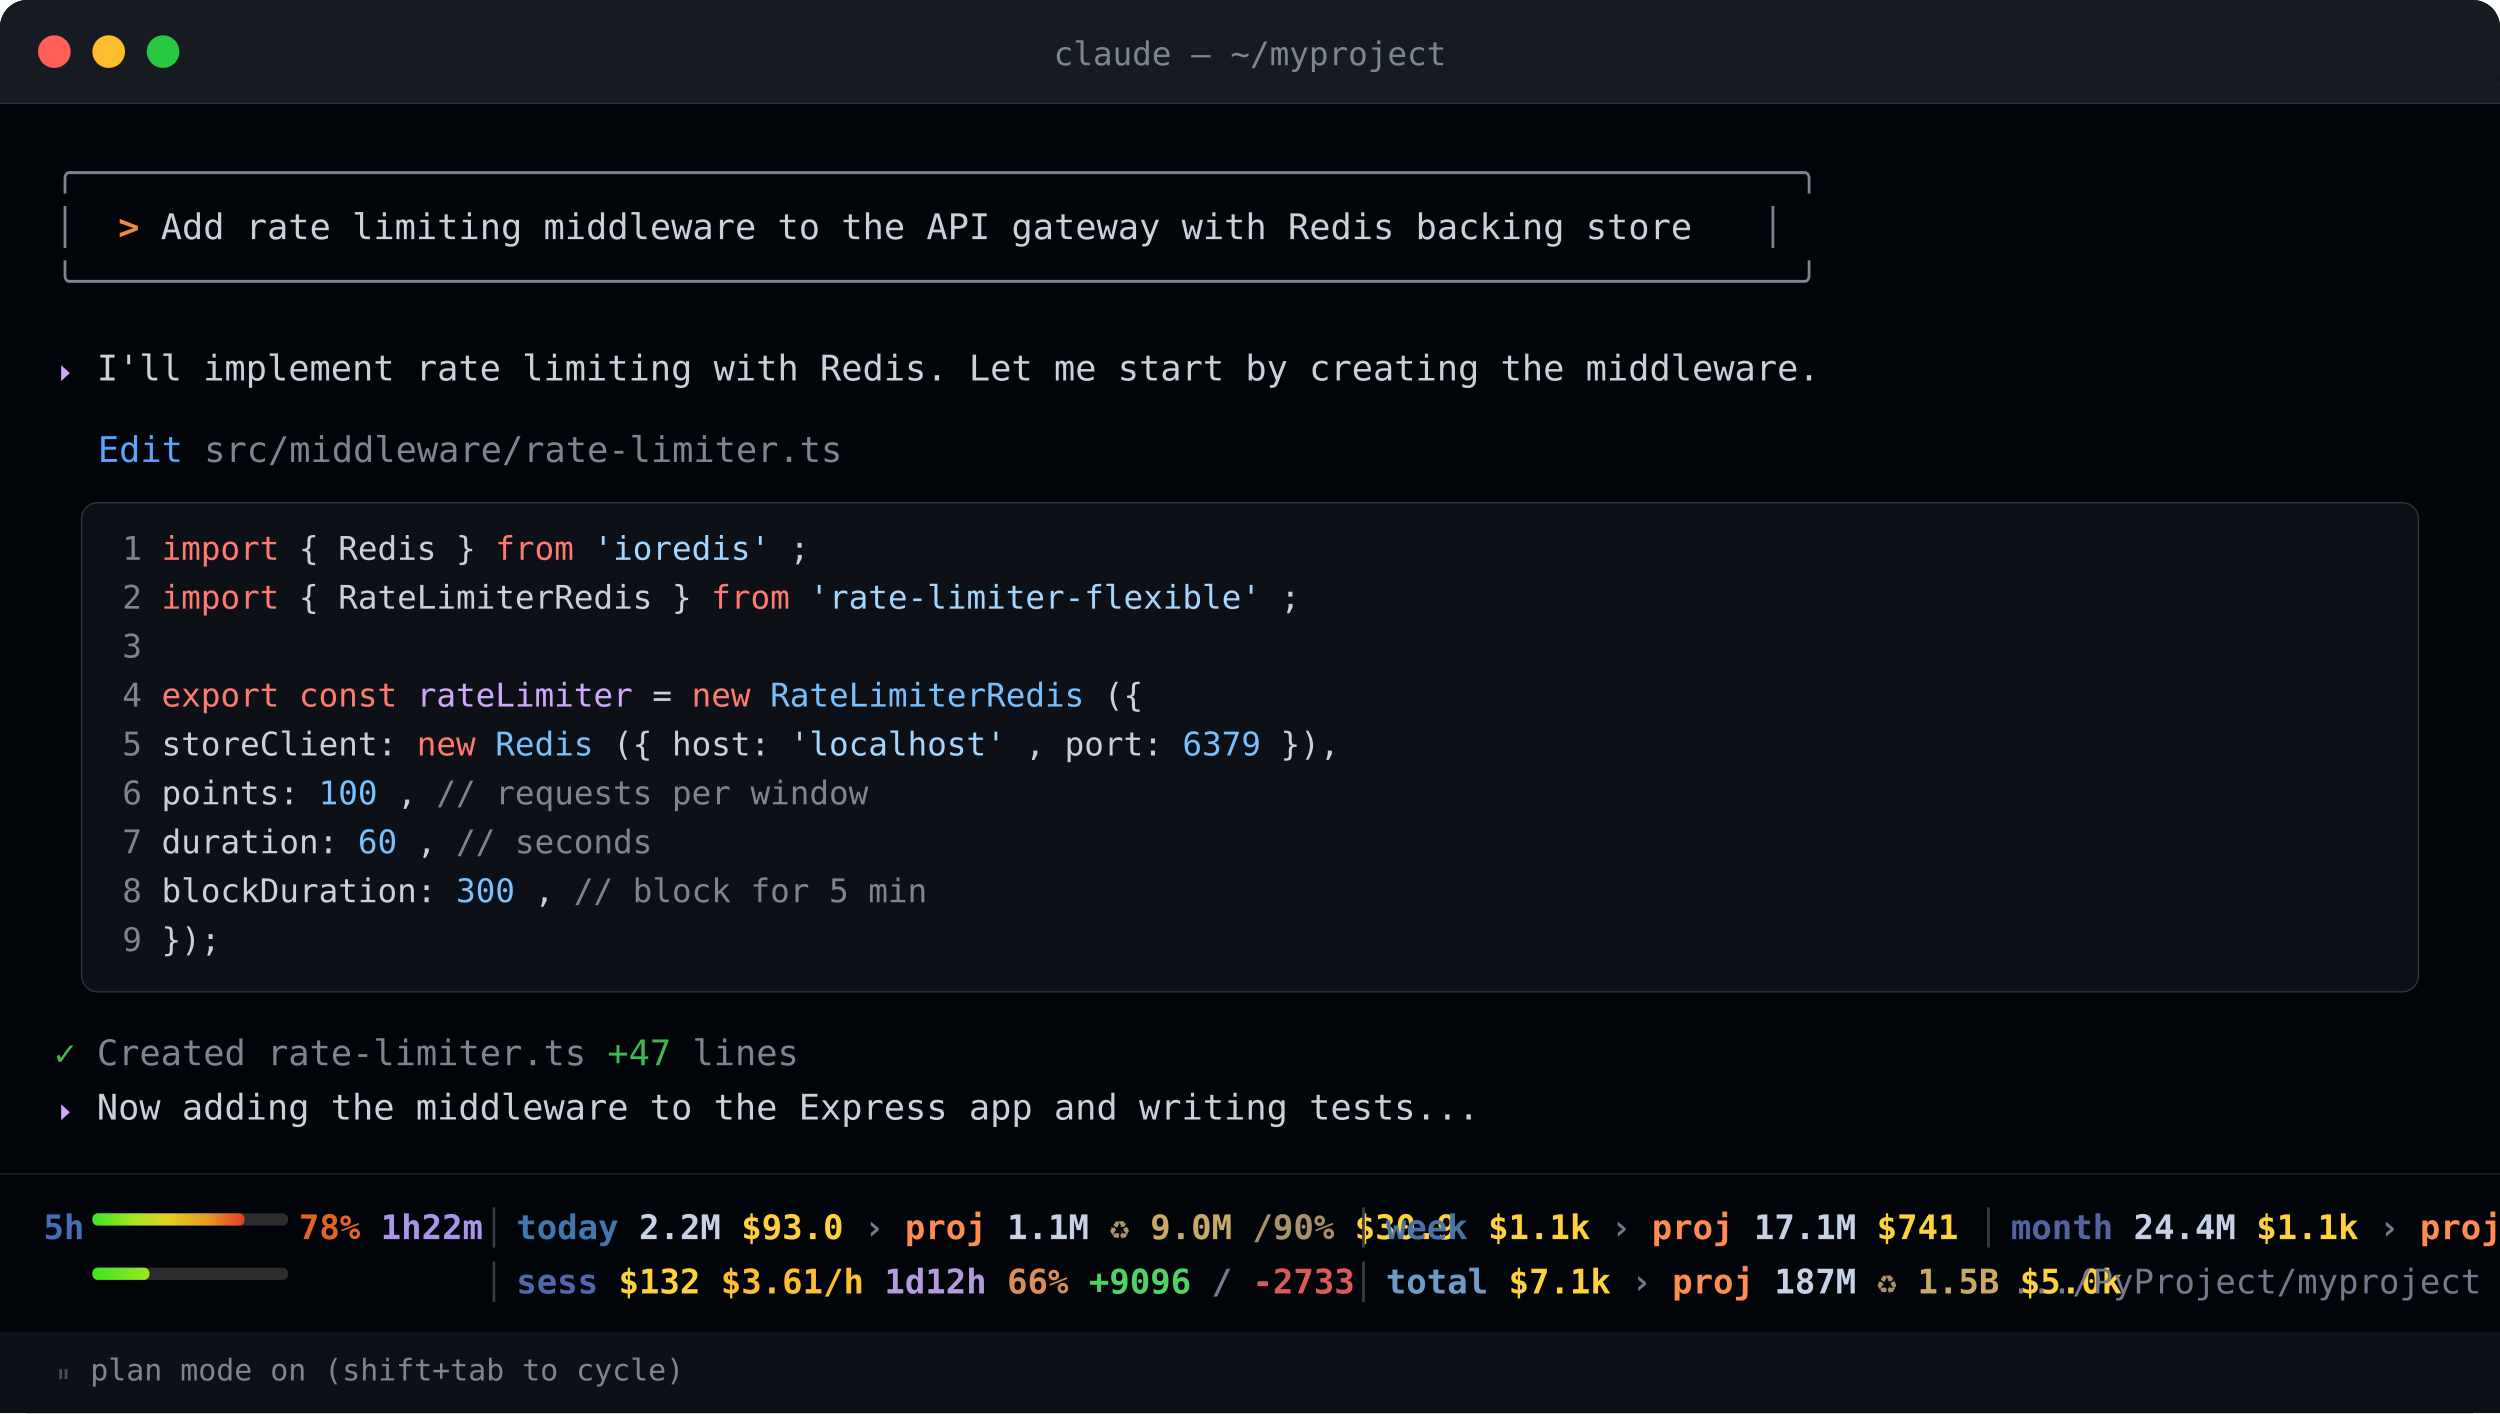
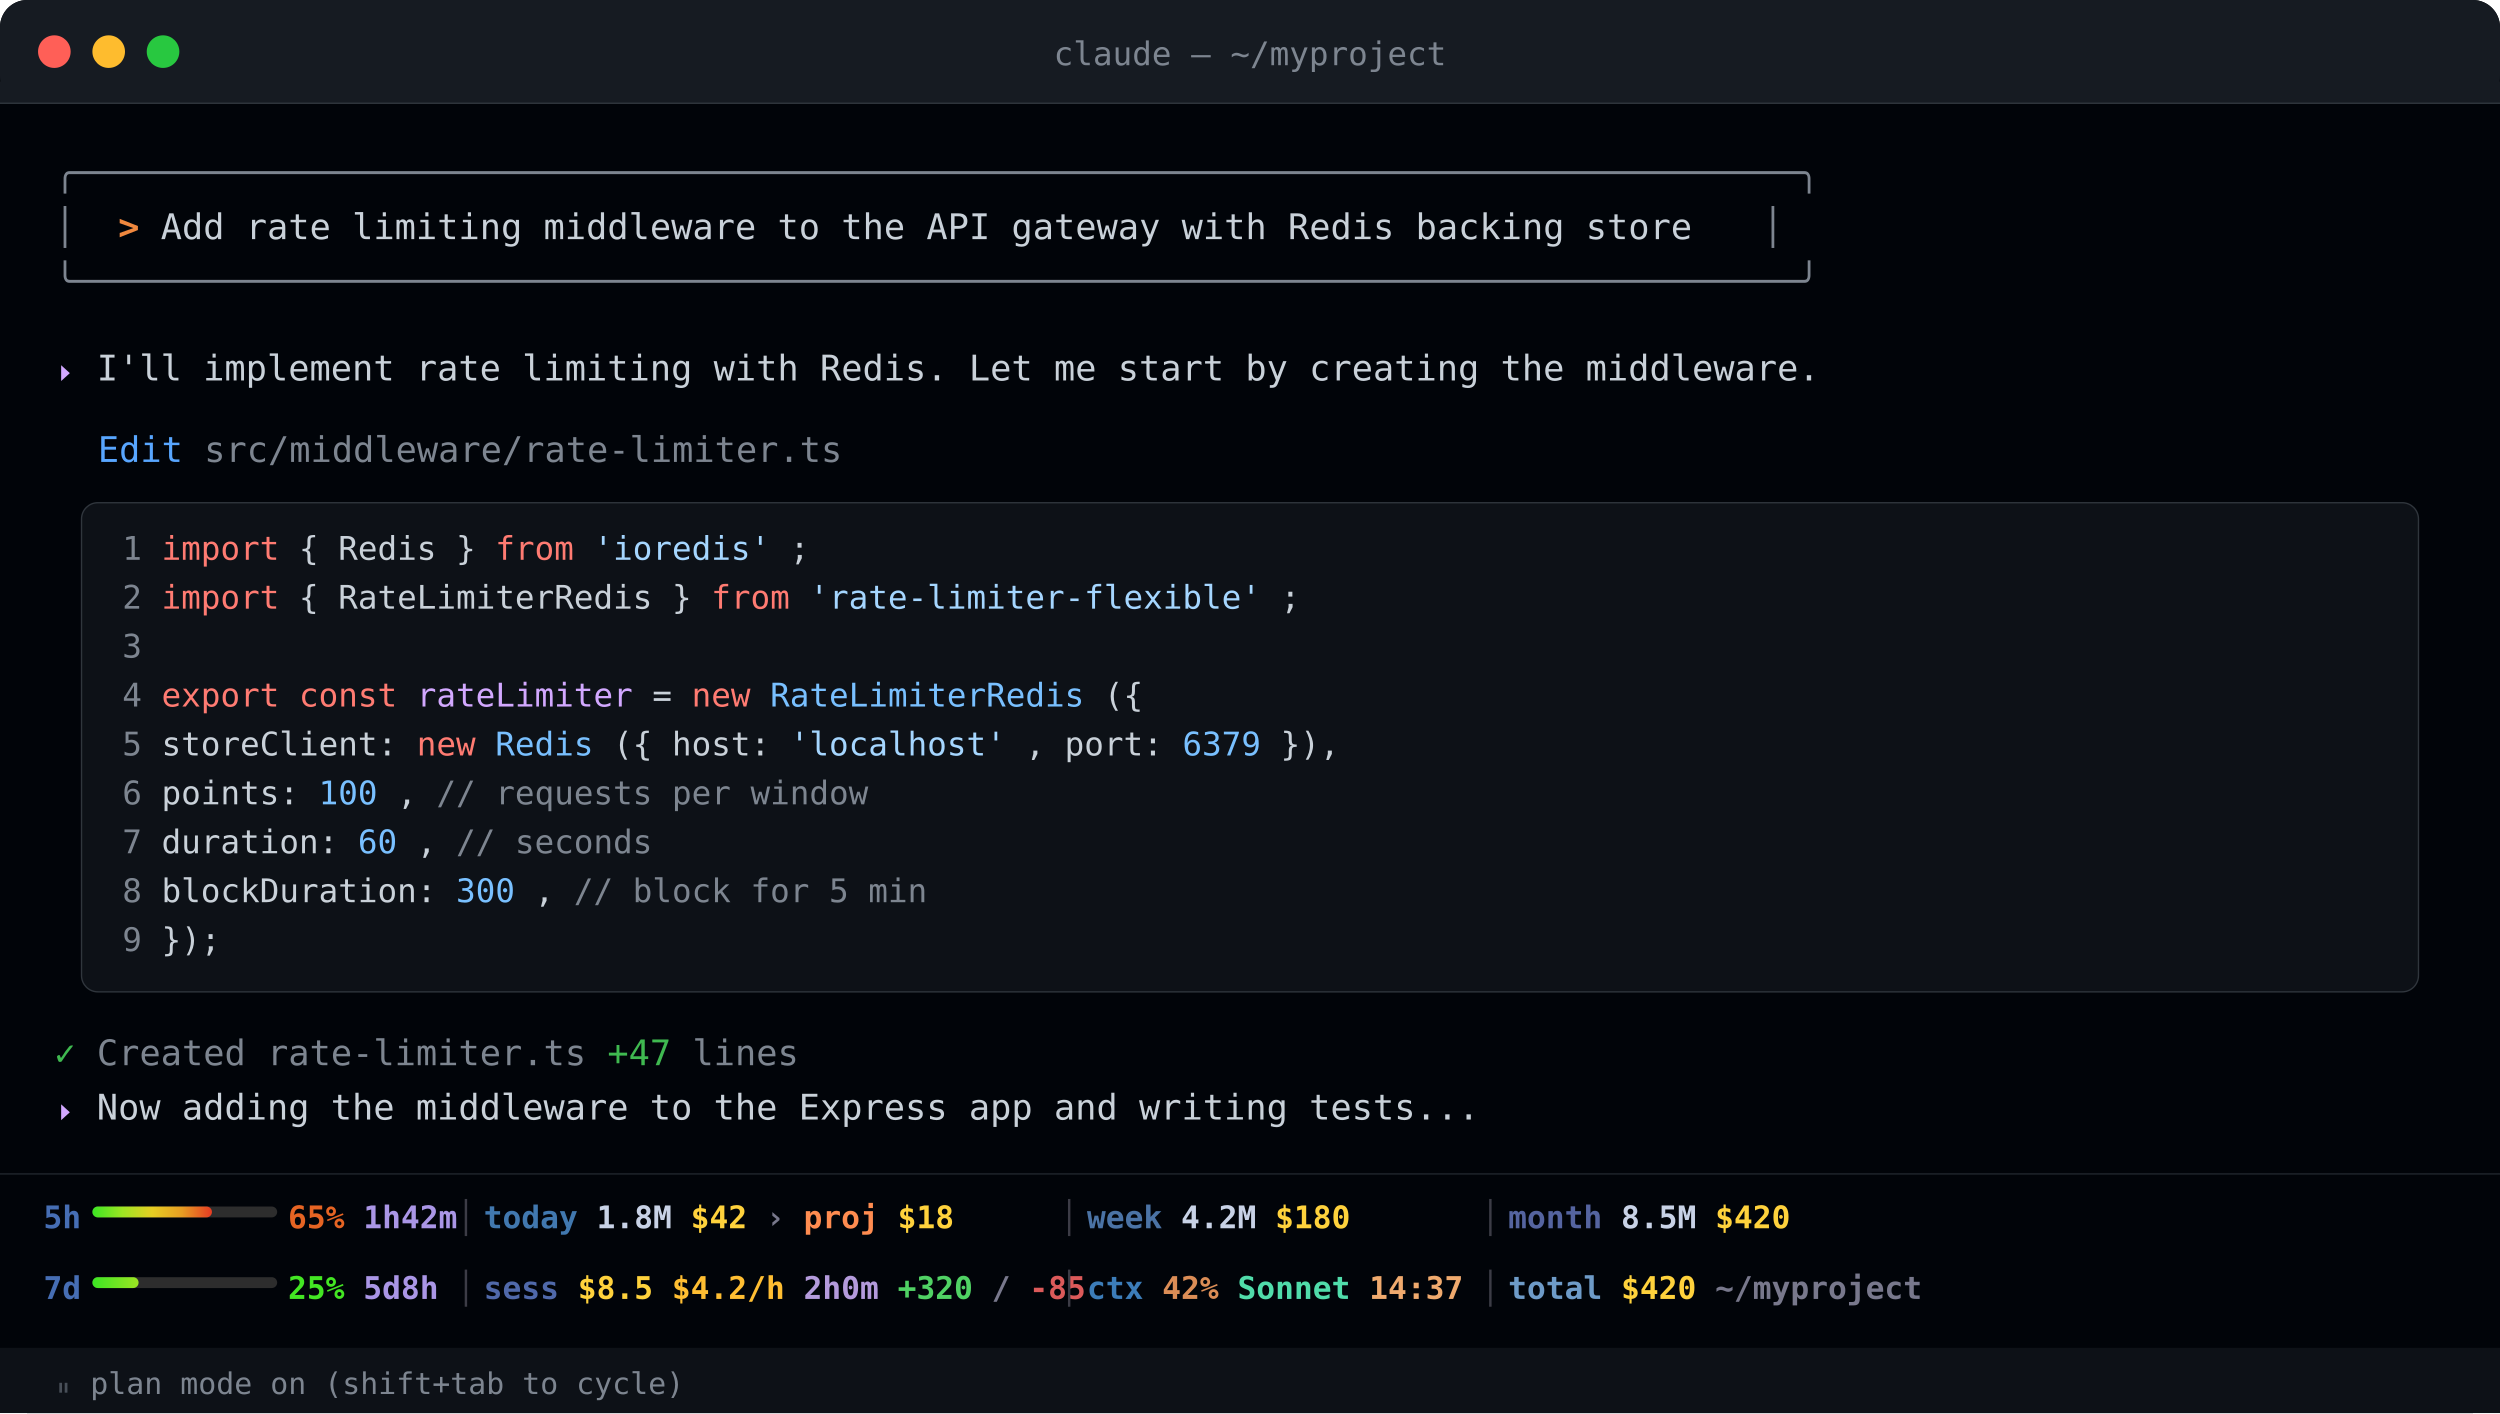
<svg xmlns="http://www.w3.org/2000/svg" viewBox="0 0 920 520" width="920" height="520">
  <defs>
    <style>
      .mono { font-family: 'SF Mono','Fira Code','Cascadia Code','Menlo','Consolas',monospace; }
    </style>
    <linearGradient id="g5h" x1="0" x2="1" y1="0" y2="0">
      <stop offset="0%" stop-color="#3be623" />
      <stop offset="25%" stop-color="#9de623" />
      <stop offset="50%" stop-color="#e6ce23" />
      <stop offset="75%" stop-color="#e69d23" />
      <stop offset="100%" stop-color="#e63b23" />
    </linearGradient>
    <linearGradient id="g7d" x1="0" x2="1" y1="0" y2="0">
      <stop offset="0%" stop-color="#3be623" />
      <stop offset="100%" stop-color="#9de623" />
    </linearGradient>
  </defs>
  <rect width="920" height="520" rx="10" fill="#010409" />
  <rect width="920" height="38" rx="10" fill="#161b22" />
  <rect y="30" width="920" height="8" fill="#161b22" />
  <line x1="0" y1="38" x2="920" y2="38" stroke="#30363d" stroke-width="0.5" />
  <circle cx="20" cy="19" r="6" fill="#ff5f57" />
  <circle cx="40" cy="19" r="6" fill="#febc2e" />
  <circle cx="60" cy="19" r="6" fill="#28c840" />
  <text x="460" y="24" text-anchor="middle" fill="#7d8590" class="mono" font-size="12">claude — ~/myproject</text>
  <text y="68" class="mono" font-size="13">
    <tspan x="20" fill="#7d8590">╭─────────────────────────────────────────────────────────────────────────────────╮</tspan>
  </text>
  <text y="88" class="mono" font-size="13">
    <tspan x="20" fill="#7d8590">│</tspan>
    <tspan fill="#c9d1d9"> </tspan>
    <tspan fill="#f0883e" font-weight="700">&gt;</tspan>
    <tspan fill="#c9d1d9"> Add rate limiting middleware to the API gateway with Redis backing store</tspan>
    <tspan fill="#7d8590" dx="18">│</tspan>
  </text>
  <text y="108" class="mono" font-size="13">
    <tspan x="20" fill="#7d8590">╰─────────────────────────────────────────────────────────────────────────────────╯</tspan>
  </text>
  <text y="140" class="mono" font-size="13">
    <tspan x="20" fill="#d2a8ff">⏵</tspan>
    <tspan fill="#c9d1d9"> I'll implement rate limiting with Redis. Let me start by creating the middleware.</tspan>
  </text>
  <text y="170" class="mono" font-size="13">
    <tspan x="36" fill="#58a6ff">Edit</tspan>
    <tspan fill="#7d8590"> src/middleware/rate-limiter.ts</tspan>
  </text>
  <rect x="30" y="185" width="860" height="180" rx="6" fill="#0d1117" stroke="#30363d" stroke-width="0.5" />
  <text y="206" class="mono" font-size="12">
    <tspan x="45" fill="#7d8590"> 1</tspan>
    <tspan fill="#ff7b72"> import</tspan>
    <tspan fill="#c9d1d9"> { Redis } </tspan>
    <tspan fill="#ff7b72">from</tspan>
    <tspan fill="#a5d6ff"> 'ioredis'</tspan>
    <tspan fill="#c9d1d9">;</tspan>
  </text>
  <text y="224" class="mono" font-size="12">
    <tspan x="45" fill="#7d8590"> 2</tspan>
    <tspan fill="#ff7b72"> import</tspan>
    <tspan fill="#c9d1d9"> { RateLimiterRedis } </tspan>
    <tspan fill="#ff7b72">from</tspan>
    <tspan fill="#a5d6ff"> 'rate-limiter-flexible'</tspan>
    <tspan fill="#c9d1d9">;</tspan>
  </text>
  <text y="242" class="mono" font-size="12">
    <tspan x="45" fill="#7d8590"> 3</tspan>
  </text>
  <text y="260" class="mono" font-size="12">
    <tspan x="45" fill="#7d8590"> 4</tspan>
    <tspan fill="#ff7b72"> export</tspan>
    <tspan fill="#ff7b72"> const</tspan>
    <tspan fill="#d2a8ff"> rateLimiter</tspan>
    <tspan fill="#c9d1d9"> = </tspan>
    <tspan fill="#ff7b72">new</tspan>
    <tspan fill="#79c0ff"> RateLimiterRedis</tspan>
    <tspan fill="#c9d1d9">({</tspan>
  </text>
  <text y="278" class="mono" font-size="12">
    <tspan x="45" fill="#7d8590"> 5</tspan>
    <tspan fill="#c9d1d9">   storeClient: </tspan>
    <tspan fill="#ff7b72">new</tspan>
    <tspan fill="#79c0ff"> Redis</tspan>
    <tspan fill="#c9d1d9">({ host: </tspan>
    <tspan fill="#a5d6ff">'localhost'</tspan>
    <tspan fill="#c9d1d9">, port: </tspan>
    <tspan fill="#79c0ff">6379</tspan>
    <tspan fill="#c9d1d9"> }),</tspan>
  </text>
  <text y="296" class="mono" font-size="12">
    <tspan x="45" fill="#7d8590"> 6</tspan>
    <tspan fill="#c9d1d9">   points: </tspan>
    <tspan fill="#79c0ff">100</tspan>
    <tspan fill="#c9d1d9">,</tspan>
    <tspan fill="#7d8590">       // requests per window</tspan>
  </text>
  <text y="314" class="mono" font-size="12">
    <tspan x="45" fill="#7d8590"> 7</tspan>
    <tspan fill="#c9d1d9">   duration: </tspan>
    <tspan fill="#79c0ff">60</tspan>
    <tspan fill="#c9d1d9">,</tspan>
    <tspan fill="#7d8590">       // seconds</tspan>
  </text>
  <text y="332" class="mono" font-size="12">
    <tspan x="45" fill="#7d8590"> 8</tspan>
    <tspan fill="#c9d1d9">   blockDuration: </tspan>
    <tspan fill="#79c0ff">300</tspan>
    <tspan fill="#c9d1d9">,</tspan>
    <tspan fill="#7d8590">  // block for 5 min</tspan>
  </text>
  <text y="350" class="mono" font-size="12">
    <tspan x="45" fill="#7d8590"> 9</tspan>
    <tspan fill="#c9d1d9"> });</tspan>
  </text>
  <text y="392" class="mono" font-size="13">
    <tspan x="20" fill="#3fb950">✓</tspan>
    <tspan fill="#7d8590"> Created rate-limiter.ts </tspan>
    <tspan fill="#3fb950">+47</tspan>
    <tspan fill="#7d8590"> lines</tspan>
  </text>
  <text y="412" class="mono" font-size="13">
    <tspan x="20" fill="#d2a8ff">⏵</tspan>
    <tspan fill="#c9d1d9"> Now adding the middleware to the Express app and writing tests...</tspan>
  </text>
  <line x1="0" y1="432" x2="920" y2="432" stroke="#21262d" stroke-width="0.5" />
-   <rect x="34" y="446.5" width="72" height="4.5" rx="2" fill="#2d2d2d" />
-   <rect x="34" y="446.5" width="56" height="4.5" rx="2" fill="url(#g5h)" />
-   <rect x="34" y="466.5" width="72" height="4.5" rx="2" fill="#2d2d2d" />
-   <rect x="34" y="466.5" width="21" height="4.5" rx="2" fill="url(#g7d)" />
-   <text y="456" class="mono" font-size="12.5" font-weight="bold">
+   <rect x="34" y="444" width="68" height="4" rx="2" fill="#2d2d2d" />
+   <rect x="34" y="444" width="44" height="4" rx="2" fill="url(#g5h)" />
+   <rect x="34" y="470" width="68" height="4" rx="2" fill="#2d2d2d" />
+   <rect x="34" y="470" width="17" height="4" rx="2" fill="url(#g7d)" />
+   <text y="452" class="mono" font-size="11.5" font-weight="bold">
    <tspan x="16" fill="#466eb4">5h</tspan>
-   </text>
-   <text y="456" class="mono" font-size="12.5" font-weight="bold">
-     <tspan x="110" fill="#e66423">78%</tspan>
-     <tspan fill="#aa96e6"> 1h22m</tspan>
-   </text>
-   <text y="456" class="mono" font-size="12.5">
-     <tspan x="178" fill="#3c3c46">│</tspan>
-   </text>
-   <text y="476" class="mono" font-size="12.5">
-     <tspan x="178" fill="#3c3c46">│</tspan>
-   </text>
-   <text y="456" class="mono" font-size="12.5" font-weight="bold">
-     <tspan x="190" fill="#4178af">today</tspan>
-     <tspan fill="#c8d2e6"> 2.2M</tspan>
-     <tspan fill="#ffd23c"> $93.0</tspan>
+     <tspan x="106" fill="#e66423">65%</tspan>
+     <tspan fill="#aa96e6"> 1h42m</tspan>
+   </text>
+   <text y="452" class="mono" font-size="11.5">
+     <tspan x="168" fill="#3c3c46">│</tspan>
+   </text>
+   <text y="452" class="mono" font-size="11.5" font-weight="bold">
+     <tspan x="178" fill="#4178af">today</tspan>
+     <tspan fill="#c8d2e6"> 1.8M</tspan>
+     <tspan fill="#ffd23c"> $42</tspan>
    <tspan fill="#78788c"> ›</tspan>
    <tspan fill="#ff8c50"> proj</tspan>
-     <tspan fill="#c8d2e6"> 1.1M</tspan>
-     <tspan fill="#aa916e"> ♻</tspan>
-     <tspan fill="#c8aa64">9.0M</tspan>
-     <tspan fill="#aa916e">/90%</tspan>
-     <tspan fill="#ffd23c"> $30.9</tspan>
-   </text>
-   <text y="476" class="mono" font-size="12.5" font-weight="bold">
-     <tspan x="190" fill="#5069aa">sess</tspan>
-     <tspan fill="#ffd23c">  $132</tspan>
-     <tspan fill="#ffbe32"> $3.61/h</tspan>
-     <tspan fill="#b49bdc"> 1d12h</tspan>
-     <tspan fill="#db8d56"> 66%</tspan>
-     <tspan fill="#50d264">    +9096</tspan>
+     <tspan fill="#ffd23c"> $18</tspan>
+   </text>
+   <text y="452" class="mono" font-size="11.5">
+     <tspan x="390" fill="#3c3c46">│</tspan>
+   </text>
+   <text y="452" class="mono" font-size="11.5" font-weight="bold">
+     <tspan x="400" fill="#4b73a5">week</tspan>
+     <tspan fill="#c8d2e6"> 4.2M</tspan>
+     <tspan fill="#ffd23c"> $180</tspan>
+   </text>
+   <text y="452" class="mono" font-size="11.5">
+     <tspan x="545" fill="#3c3c46">│</tspan>
+   </text>
+   <text y="452" class="mono" font-size="11.5" font-weight="bold">
+     <tspan x="555" fill="#5564a0">month</tspan>
+     <tspan fill="#c8d2e6"> 8.5M</tspan>
+     <tspan fill="#ffd23c"> $420</tspan>
+   </text>
+   <text y="478" class="mono" font-size="11.5" font-weight="bold">
+     <tspan x="16" fill="#466eb4">7d</tspan>
+     <tspan x="106" fill="#43e623">25%</tspan>
+     <tspan fill="#aa96e6"> 5d8h</tspan>
+   </text>
+   <text y="478" class="mono" font-size="11.5">
+     <tspan x="168" fill="#3c3c46">│</tspan>
+   </text>
+   <text y="478" class="mono" font-size="11.5" font-weight="bold">
+     <tspan x="178" fill="#5069aa">sess</tspan>
+     <tspan fill="#ffd23c"> $8.5</tspan>
+     <tspan fill="#ffbe32"> $4.2/h</tspan>
+     <tspan fill="#b49bdc"> 2h0m</tspan>
+     <tspan fill="#50d264"> +320</tspan>
    <tspan fill="#78788c">/</tspan>
-     <tspan fill="#dc5a5a">-2733</tspan>
-   </text>
-   <text y="456" class="mono" font-size="12.5">
-     <tspan x="498" fill="#3c3c46">│</tspan>
-   </text>
-   <text y="476" class="mono" font-size="12.5">
-     <tspan x="498" fill="#3c3c46">│</tspan>
-   </text>
-   <text y="456" class="mono" font-size="12.5" font-weight="bold">
-     <tspan x="510" fill="#4b73a5">week</tspan>
-     <tspan fill="#ffd23c">  $1.1k</tspan>
-     <tspan fill="#78788c"> ›</tspan>
-     <tspan fill="#ff8c50"> proj</tspan>
-     <tspan fill="#c8d2e6"> 17.1M</tspan>
-     <tspan fill="#ffd23c"> $741</tspan>
-   </text>
-   <text y="476" class="mono" font-size="12.5" font-weight="bold">
-     <tspan x="510" fill="#6e9bc8">total</tspan>
-     <tspan fill="#ffd23c"> $7.1k</tspan>
-     <tspan fill="#78788c"> ›</tspan>
-     <tspan fill="#ff8c50"> proj</tspan>
-     <tspan fill="#c8d2e6"> 187M</tspan>
-     <tspan fill="#aa916e"> ♻</tspan>
-     <tspan fill="#c8aa64">1.5B</tspan>
-     <tspan fill="#ffd23c"> $5.0k</tspan>
-   </text>
-   <text y="456" class="mono" font-size="12.5">
-     <tspan x="728" fill="#3c3c46">│</tspan>
-   </text>
-   <text y="456" class="mono" font-size="12.5" font-weight="bold">
-     <tspan x="740" fill="#5564a0">month</tspan>
-     <tspan fill="#c8d2e6"> 24.4M</tspan>
-     <tspan fill="#ffd23c"> $1.1k</tspan>
-     <tspan fill="#78788c"> ›</tspan>
-     <tspan fill="#ff8c50"> proj</tspan>
-     <tspan fill="#ffd23c"> $758</tspan>
-   </text>
-   <text y="476" class="mono" font-size="12.5">
-     <tspan x="740" fill="#78788c">.../PyProject/myproject</tspan>
-   </text>
-   <rect y="490" width="920" height="30" fill="#0d1117" />
+     <tspan fill="#dc5a5a">-85</tspan>
+   </text>
+   <text y="478" class="mono" font-size="11.5">
+     <tspan x="390" fill="#3c3c46">│</tspan>
+   </text>
+   <text y="478" class="mono" font-size="11.5" font-weight="bold">
+     <tspan x="400" fill="#3c7db9">ctx</tspan>
+     <tspan fill="#db8d56"> 42%</tspan>
+     <tspan fill="#50dcaa"> Sonnet</tspan>
+     <tspan fill="#f0aa6e"> 14:37</tspan>
+   </text>
+   <text y="478" class="mono" font-size="11.5">
+     <tspan x="545" fill="#3c3c46">│</tspan>
+   </text>
+   <text y="478" class="mono" font-size="11.5" font-weight="bold">
+     <tspan x="555" fill="#6e9bc8">total</tspan>
+     <tspan fill="#ffd23c"> $420</tspan>
+     <tspan fill="#78788c"> ~/myproject</tspan>
+   </text>
+   <rect y="496" width="920" height="24" fill="#0d1117" />
  <rect y="510" width="920" height="10" rx="10" fill="#0d1117" />
-   <text y="508" class="mono" font-size="11">
+   <text y="513" class="mono" font-size="11">
    <tspan x="20" fill="#484f58">⏸</tspan>
    <tspan fill="#7d8590"> plan mode on (shift+tab to cycle)</tspan>
  </text>
</svg>
